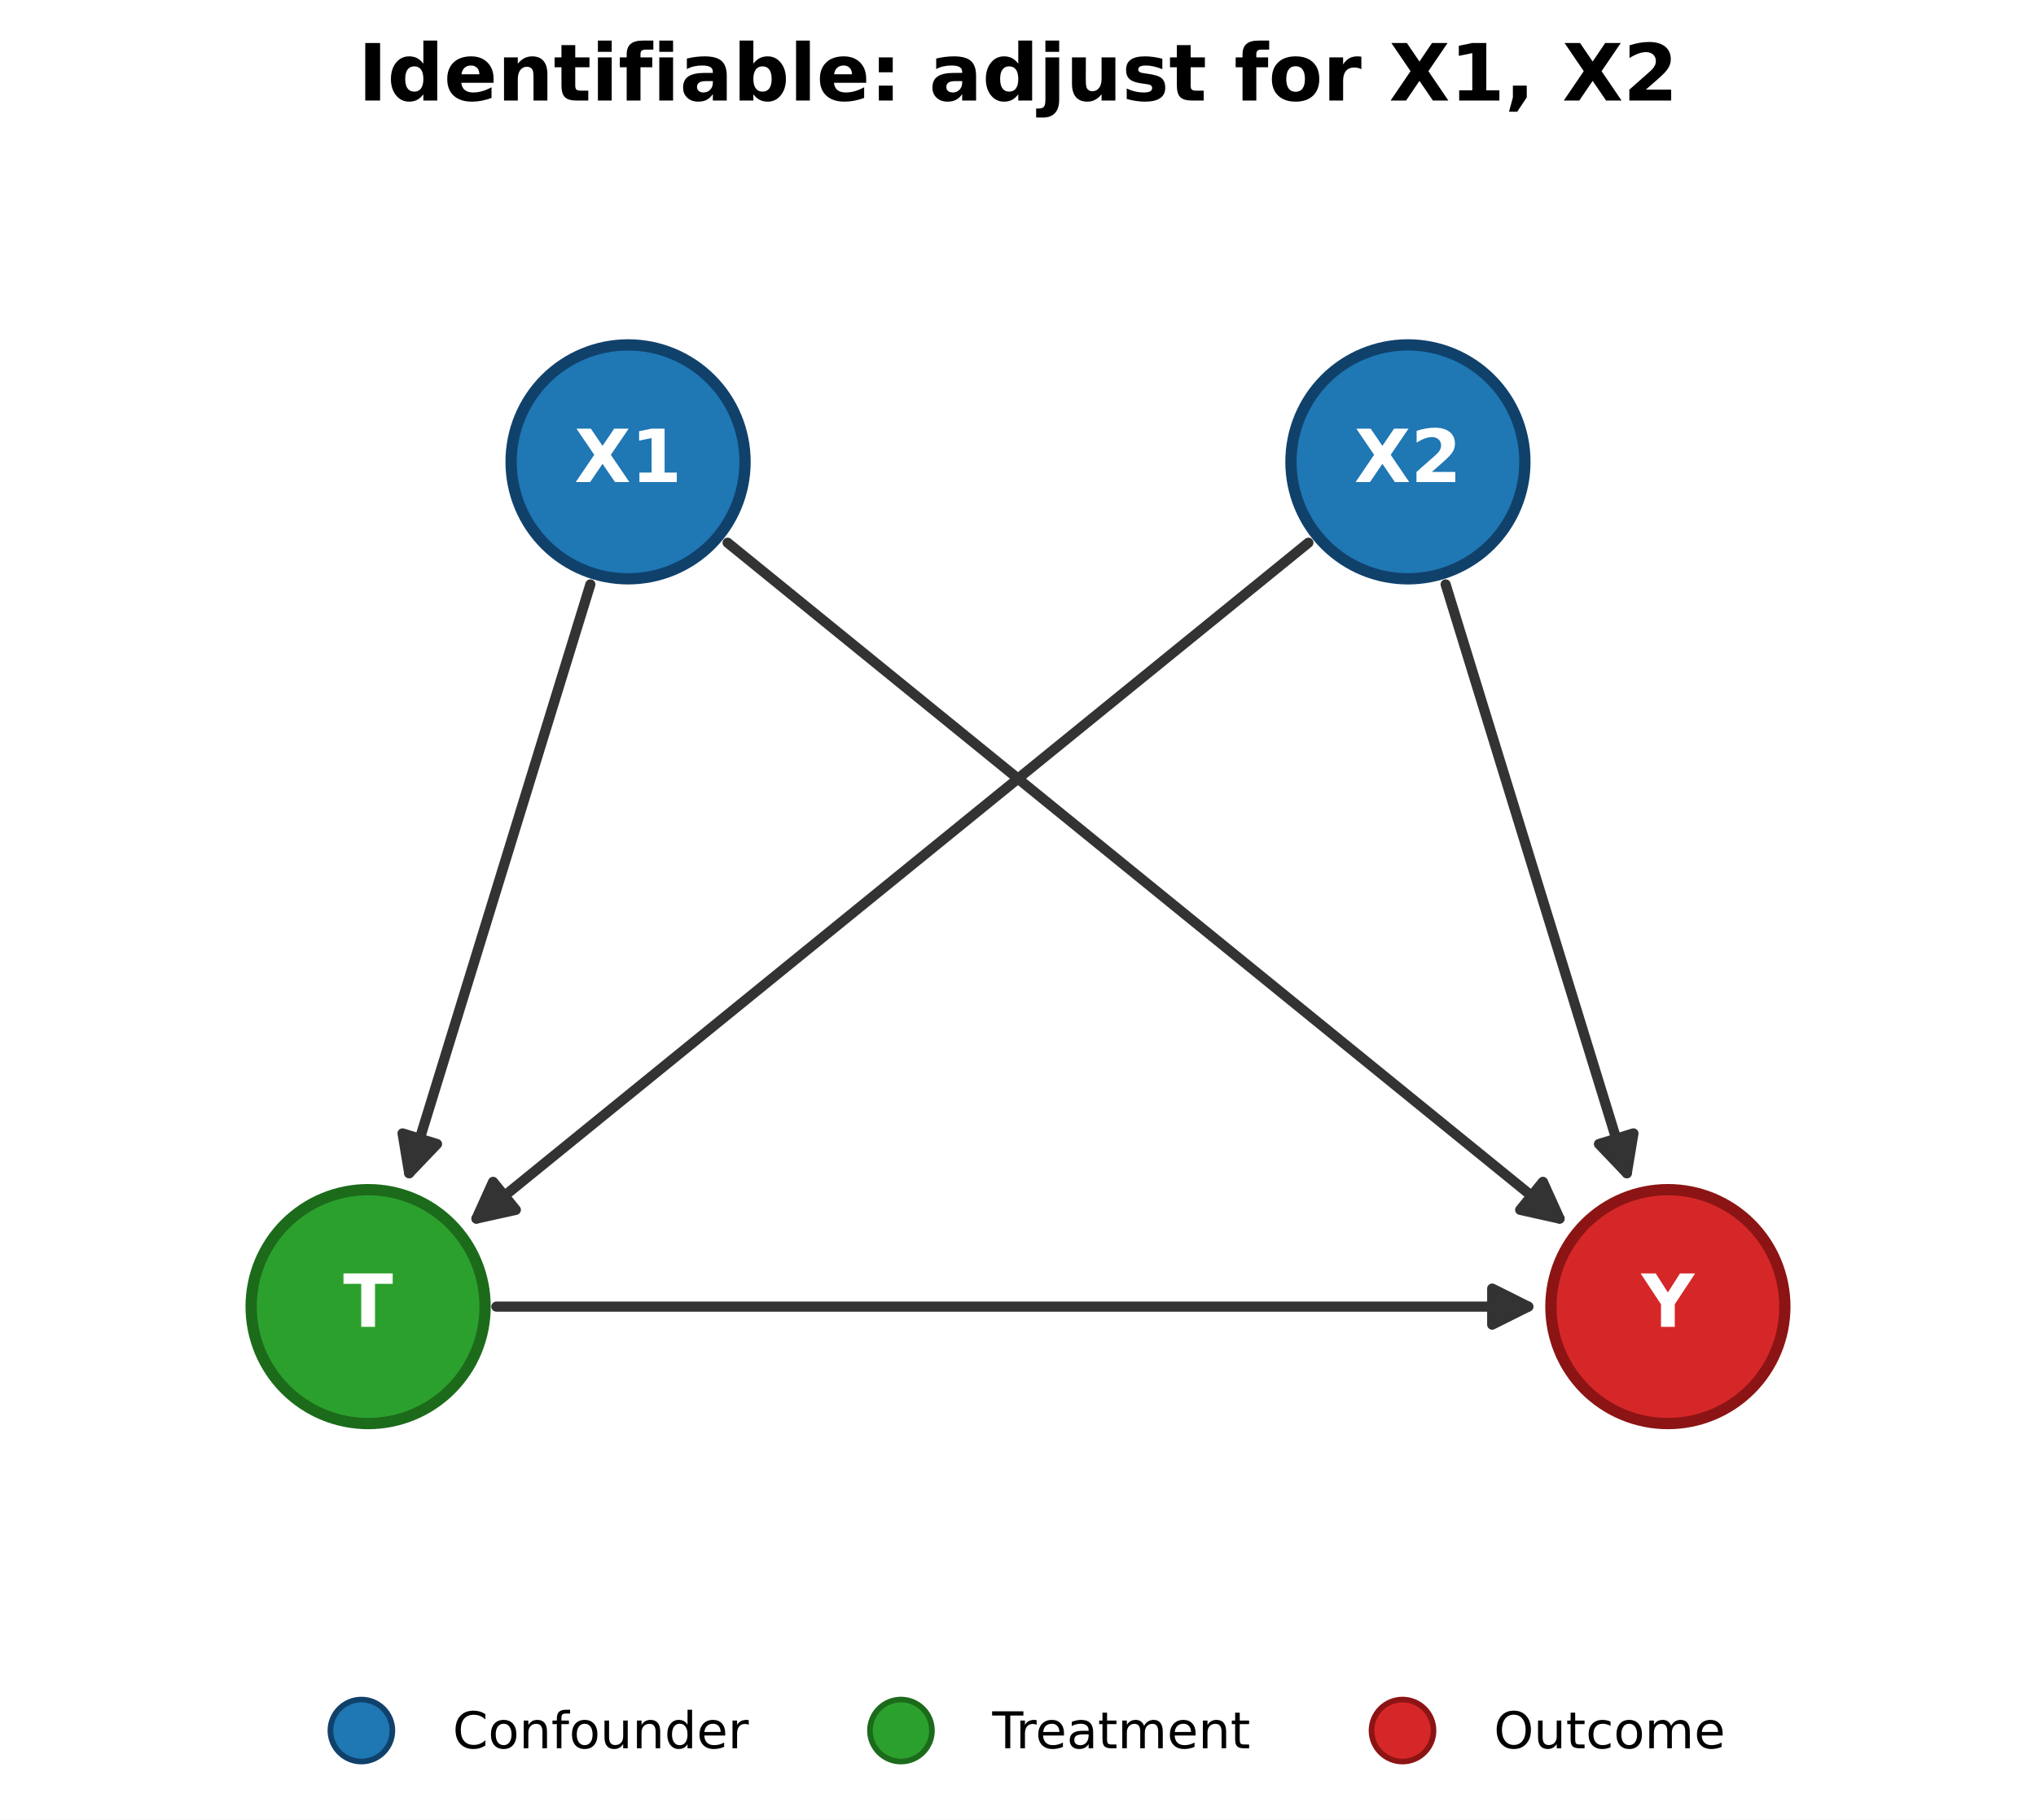
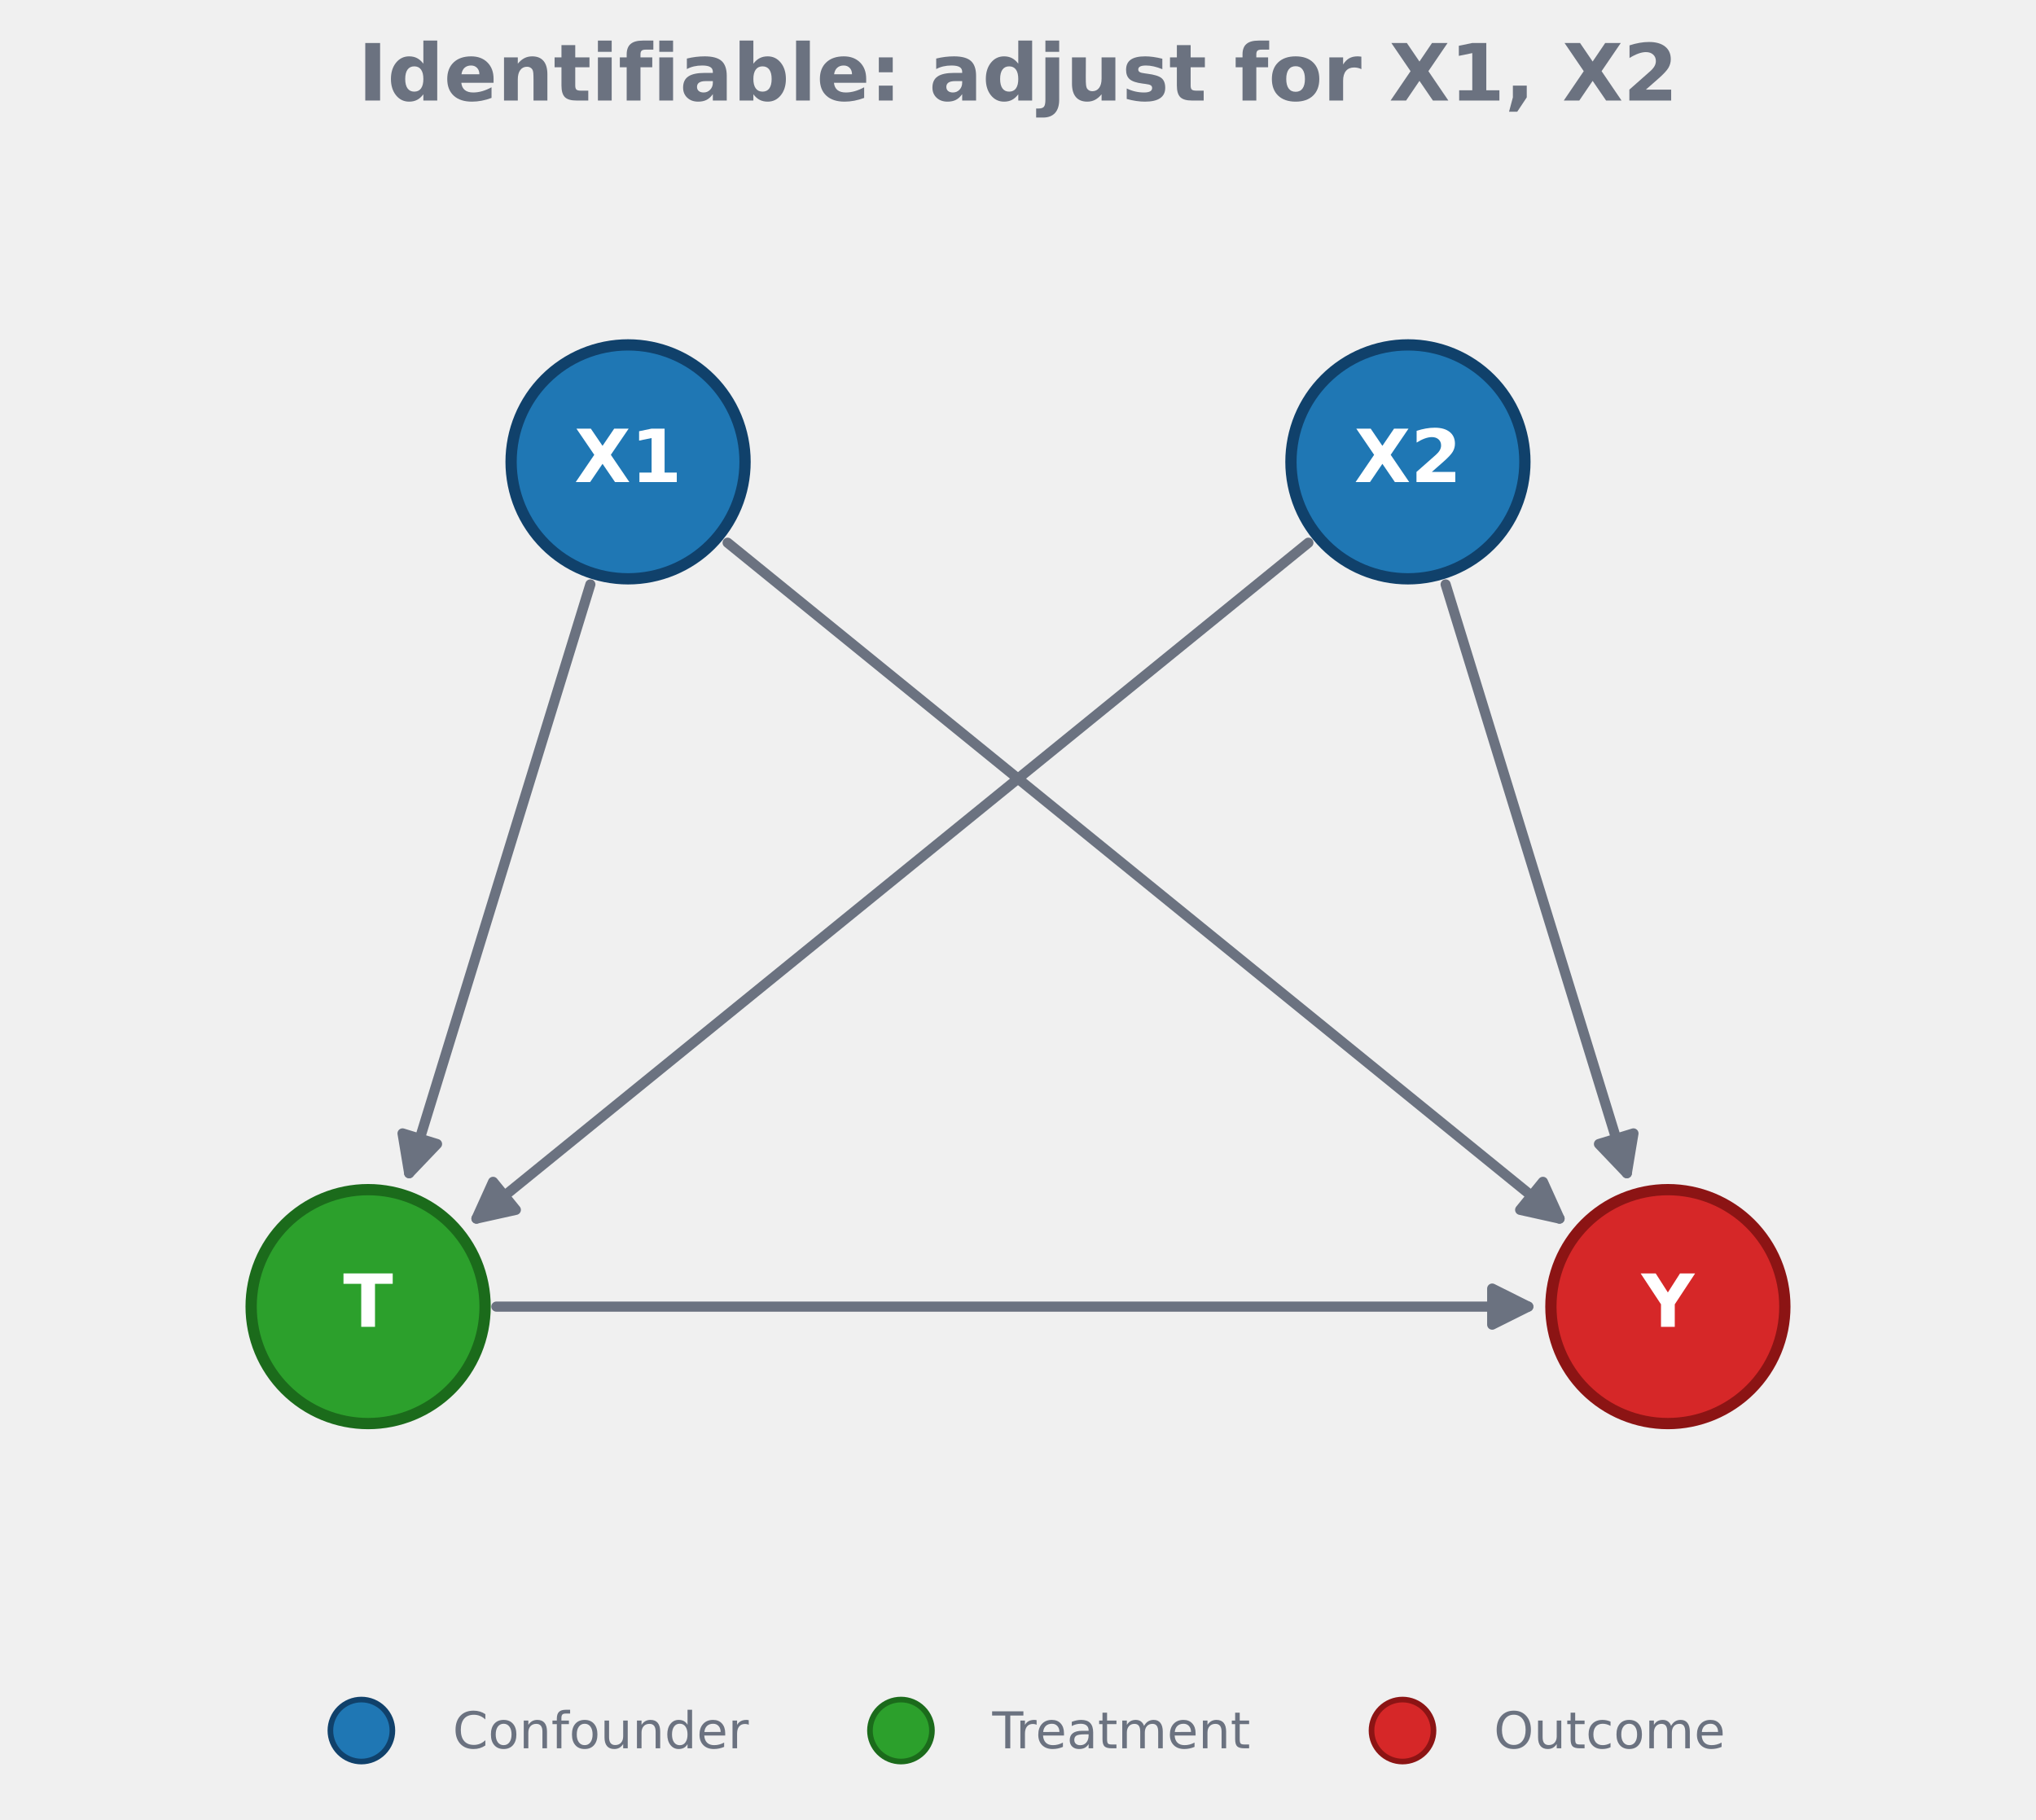
<svg xmlns="http://www.w3.org/2000/svg" xmlns:xlink="http://www.w3.org/1999/xlink" width="361.222pt" height="322.882pt" viewBox="0 0 361.222 322.882" version="1.1">
  <defs>
    <style type="text/css">*{stroke-linejoin: round; stroke-linecap: butt}</style>
  </defs>
  <g id="figure_1">
    <g id="patch_1">
-       <path d="M 0 322.882  L 361.222 322.882  L 361.222 0  L 0 0  z " style="fill: #ffffff" />
+       <path d="M 0 322.882  L 361.222 322.882  L 361.222 0  L 0 0  L 0 322.882  z " style="fill: none" />
    </g>
    <g id="axes_1">
      <g id="patch_2">
-         <path d="M 104.739 103.699  Q 88.371 156.894 72.595 208.165  " clip-path="url(#p4a52d4b6eb)" style="fill: none; stroke: #333333; stroke-width: 1.8; stroke-linecap: round" />
-         <path d="M 77.536 202.989  L 72.595 208.165  L 71.419 201.107  z " clip-path="url(#p4a52d4b6eb)" style="fill: #333333; stroke: #333333; stroke-width: 1.8; stroke-linecap: round" />
+         <path d="M 104.739 103.699  Q 88.371 156.894 72.595 208.165  " clip-path="url(#p8e244356f8)" style="fill: none; stroke: #6b7280; stroke-width: 1.8; stroke-linecap: round" />
+         <path d="M 77.536 202.989  L 72.595 208.165  L 71.419 201.107  z " clip-path="url(#p8e244356f8)" style="fill: #6b7280; stroke: #6b7280; stroke-width: 1.8; stroke-linecap: round" />
      </g>
      <g id="patch_3">
-         <path d="M 129.093 96.299  Q 203.672 156.895 276.689 216.221  " clip-path="url(#p4a52d4b6eb)" style="fill: none; stroke: #333333; stroke-width: 1.8; stroke-linecap: round" />
-         <path d="M 273.74 209.702  L 276.689 216.221  L 269.704 214.669  z " clip-path="url(#p4a52d4b6eb)" style="fill: #333333; stroke: #333333; stroke-width: 1.8; stroke-linecap: round" />
+         <path d="M 129.093 96.299  Q 203.672 156.895 276.689 216.221  " clip-path="url(#p8e244356f8)" style="fill: none; stroke: #6b7280; stroke-width: 1.8; stroke-linecap: round" />
+         <path d="M 273.74 209.702  L 276.689 216.221  L 269.704 214.669  z " clip-path="url(#p8e244356f8)" style="fill: #6b7280; stroke: #6b7280; stroke-width: 1.8; stroke-linecap: round" />
      </g>
      <g id="patch_4">
-         <path d="M 232.129 96.299  Q 157.55 156.895 84.533 216.221  " clip-path="url(#p4a52d4b6eb)" style="fill: none; stroke: #333333; stroke-width: 1.8; stroke-linecap: round" />
-         <path d="M 91.518 214.669  L 84.533 216.221  L 87.482 209.702  z " clip-path="url(#p4a52d4b6eb)" style="fill: #333333; stroke: #333333; stroke-width: 1.8; stroke-linecap: round" />
+         <path d="M 232.129 96.299  Q 157.55 156.895 84.533 216.221  " clip-path="url(#p8e244356f8)" style="fill: none; stroke: #6b7280; stroke-width: 1.8; stroke-linecap: round" />
+         <path d="M 91.518 214.669  L 84.533 216.221  L 87.482 209.702  z " clip-path="url(#p8e244356f8)" style="fill: #6b7280; stroke: #6b7280; stroke-width: 1.8; stroke-linecap: round" />
      </g>
      <g id="patch_5">
-         <path d="M 256.483 103.699  Q 272.851 156.894 288.627 208.165  " clip-path="url(#p4a52d4b6eb)" style="fill: none; stroke: #333333; stroke-width: 1.8; stroke-linecap: round" />
-         <path d="M 289.803 201.107  L 288.627 208.165  L 283.686 202.989  z " clip-path="url(#p4a52d4b6eb)" style="fill: #333333; stroke: #333333; stroke-width: 1.8; stroke-linecap: round" />
+         <path d="M 256.483 103.699  Q 272.851 156.894 288.627 208.165  " clip-path="url(#p8e244356f8)" style="fill: none; stroke: #6b7280; stroke-width: 1.8; stroke-linecap: round" />
+         <path d="M 289.803 201.107  L 288.627 208.165  L 283.686 202.989  z " clip-path="url(#p8e244356f8)" style="fill: #6b7280; stroke: #6b7280; stroke-width: 1.8; stroke-linecap: round" />
      </g>
      <g id="patch_6">
-         <path d="M 88.065 231.839  Q 180.61 231.839 271.143 231.839  " clip-path="url(#p4a52d4b6eb)" style="fill: none; stroke: #333333; stroke-width: 1.8; stroke-linecap: round" />
-         <path d="M 264.743 228.639  L 271.143 231.839  L 264.743 235.039  z " clip-path="url(#p4a52d4b6eb)" style="fill: #333333; stroke: #333333; stroke-width: 1.8; stroke-linecap: round" />
+         <path d="M 88.065 231.839  Q 180.61 231.839 271.143 231.839  " clip-path="url(#p8e244356f8)" style="fill: none; stroke: #6b7280; stroke-width: 1.8; stroke-linecap: round" />
+         <path d="M 264.743 228.639  L 271.143 231.839  L 264.743 235.039  z " clip-path="url(#p8e244356f8)" style="fill: #6b7280; stroke: #6b7280; stroke-width: 1.8; stroke-linecap: round" />
      </g>
      <g id="patch_7">
-         <path d="M 111.431 102.703  C 116.935 102.703 122.214 100.516 126.106 96.624  C 129.998 92.732 132.185 87.453 132.185 81.949  C 132.185 76.445 129.998 71.166 126.106 67.274  C 122.214 63.382 116.935 61.195 111.431 61.195  C 105.927 61.195 100.648 63.382 96.756 67.274  C 92.864 71.166 90.677 76.445 90.677 81.949  C 90.677 87.453 92.864 92.732 96.756 96.624  C 100.648 100.516 105.927 102.703 111.431 102.703  z " clip-path="url(#p4a52d4b6eb)" style="fill: #1f77b4; stroke: #10416b; stroke-width: 2; stroke-linejoin: miter" />
+         <path d="M 111.431 102.703  C 116.935 102.703 122.214 100.516 126.106 96.624  C 129.998 92.732 132.185 87.453 132.185 81.949  C 132.185 76.445 129.998 71.166 126.106 67.274  C 122.214 63.382 116.935 61.195 111.431 61.195  C 105.927 61.195 100.648 63.382 96.756 67.274  C 92.864 71.166 90.677 76.445 90.677 81.949  C 90.677 87.453 92.864 92.732 96.756 96.624  C 100.648 100.516 105.927 102.703 111.431 102.703  z " clip-path="url(#p8e244356f8)" style="fill: #1f77b4; stroke: #10416b; stroke-width: 2; stroke-linejoin: miter" />
      </g>
      <g id="patch_8">
-         <path d="M 249.791 102.703  C 255.295 102.703 260.574 100.516 264.466 96.624  C 268.358 92.732 270.545 87.453 270.545 81.949  C 270.545 76.445 268.358 71.166 264.466 67.274  C 260.574 63.382 255.295 61.195 249.791 61.195  C 244.287 61.195 239.007 63.382 235.116 67.274  C 231.224 71.166 229.037 76.445 229.037 81.949  C 229.037 87.453 231.224 92.732 235.116 96.624  C 239.007 100.516 244.287 102.703 249.791 102.703  z " clip-path="url(#p4a52d4b6eb)" style="fill: #1f77b4; stroke: #10416b; stroke-width: 2; stroke-linejoin: miter" />
+         <path d="M 249.791 102.703  C 255.295 102.703 260.574 100.516 264.466 96.624  C 268.358 92.732 270.545 87.453 270.545 81.949  C 270.545 76.445 268.358 71.166 264.466 67.274  C 260.574 63.382 255.295 61.195 249.791 61.195  C 244.287 61.195 239.007 63.382 235.116 67.274  C 231.224 71.166 229.037 76.445 229.037 81.949  C 229.037 87.453 231.224 92.732 235.116 96.624  C 239.007 100.516 244.287 102.703 249.791 102.703  z " clip-path="url(#p8e244356f8)" style="fill: #1f77b4; stroke: #10416b; stroke-width: 2; stroke-linejoin: miter" />
      </g>
      <g id="patch_9">
-         <path d="M 65.311 252.593  C 70.815 252.593 76.094 250.406 79.986 246.514  C 83.878 242.622 86.065 237.343 86.065 231.839  C 86.065 226.335 83.878 221.055 79.986 217.163  C 76.094 213.272 70.815 211.085 65.311 211.085  C 59.807 211.085 54.528 213.272 50.636 217.163  C 46.744 221.055 44.557 226.335 44.557 231.839  C 44.557 237.343 46.744 242.622 50.636 246.514  C 54.528 250.406 59.807 252.593 65.311 252.593  z " clip-path="url(#p4a52d4b6eb)" style="fill: #2ca02c; stroke: #1b6b1b; stroke-width: 2; stroke-linejoin: miter" />
+         <path d="M 65.311 252.593  C 70.815 252.593 76.094 250.406 79.986 246.514  C 83.878 242.622 86.065 237.343 86.065 231.839  C 86.065 226.335 83.878 221.055 79.986 217.163  C 76.094 213.272 70.815 211.085 65.311 211.085  C 59.807 211.085 54.528 213.272 50.636 217.163  C 46.744 221.055 44.557 226.335 44.557 231.839  C 44.557 237.343 46.744 242.622 50.636 246.514  C 54.528 250.406 59.807 252.593 65.311 252.593  z " clip-path="url(#p8e244356f8)" style="fill: #2ca02c; stroke: #1b6b1b; stroke-width: 2; stroke-linejoin: miter" />
      </g>
      <g id="patch_10">
-         <path d="M 295.911 252.593  C 301.415 252.593 306.694 250.406 310.586 246.514  C 314.478 242.622 316.665 237.343 316.665 231.839  C 316.665 226.335 314.478 221.055 310.586 217.163  C 306.694 213.272 301.415 211.085 295.911 211.085  C 290.407 211.085 285.127 213.272 281.235 217.163  C 277.344 221.055 275.157 226.335 275.157 231.839  C 275.157 237.343 277.344 242.622 281.235 246.514  C 285.127 250.406 290.407 252.593 295.911 252.593  z " clip-path="url(#p4a52d4b6eb)" style="fill: #d62728; stroke: #8c1414; stroke-width: 2; stroke-linejoin: miter" />
+         <path d="M 295.911 252.593  C 301.415 252.593 306.694 250.406 310.586 246.514  C 314.478 242.622 316.665 237.343 316.665 231.839  C 316.665 226.335 314.478 221.055 310.586 217.163  C 306.694 213.272 301.415 211.085 295.911 211.085  C 290.407 211.085 285.127 213.272 281.235 217.163  C 277.344 221.055 275.157 226.335 275.157 231.839  C 275.157 237.343 277.344 242.622 281.235 246.514  C 285.127 250.406 290.407 252.593 295.911 252.593  z " clip-path="url(#p8e244356f8)" style="fill: #d62728; stroke: #8c1414; stroke-width: 2; stroke-linejoin: miter" />
      </g>
      <g id="text_1">
        <g style="fill: #ffffff" transform="translate(101.8974 85.53611) scale(0.13 -0.13)">
          <defs>
            <path id="DejaVuSans-Bold-58" d="M 3188 2381  L 4806 0  L 3553 0  L 2463 1594  L 1381 0  L 122 0  L 1741 2381  L 184 4666  L 1441 4666  L 2463 3163  L 3481 4666  L 4744 4666  L 3188 2381  z " transform="scale(0.015625)" />
            <path id="DejaVuSans-Bold-31" d="M 750 831  L 1813 831  L 1813 3847  L 722 3622  L 722 4441  L 1806 4666  L 2950 4666  L 2950 831  L 4013 831  L 4013 0  L 750 0  L 750 831  z " transform="scale(0.015625)" />
          </defs>
          <use xlink:href="#DejaVuSans-Bold-58" />
          <use xlink:href="#DejaVuSans-Bold-31" x="77.1" />
        </g>
      </g>
      <g id="text_2">
        <g style="fill: #ffffff" transform="translate(240.2572 85.53611) scale(0.13 -0.13)">
          <defs>
            <path id="DejaVuSans-Bold-32" d="M 1844 884  L 3897 884  L 3897 0  L 506 0  L 506 884  L 2209 2388  Q 2438 2594 2547 2791  Q 2656 2988 2656 3200  Q 2656 3528 2436 3728  Q 2216 3928 1850 3928  Q 1569 3928 1234 3808  Q 900 3688 519 3450  L 519 4475  Q 925 4609 1322 4679  Q 1719 4750 2100 4750  Q 2938 4750 3402 4381  Q 3866 4013 3866 3353  Q 3866 2972 3669 2642  Q 3472 2313 2841 1759  L 1844 884  z " transform="scale(0.015625)" />
          </defs>
          <use xlink:href="#DejaVuSans-Bold-58" />
          <use xlink:href="#DejaVuSans-Bold-32" x="77.1" />
        </g>
      </g>
      <g id="text_3">
        <g style="fill: #ffffff" transform="translate(60.87689 235.4259) scale(0.13 -0.13)">
          <defs>
            <path id="DejaVuSans-Bold-54" d="M 31 4666  L 4331 4666  L 4331 3756  L 2784 3756  L 2784 0  L 1581 0  L 1581 3756  L 31 3756  L 31 4666  z " transform="scale(0.015625)" />
          </defs>
          <use xlink:href="#DejaVuSans-Bold-54" />
        </g>
      </g>
      <g id="text_4">
        <g style="fill: #ffffff" transform="translate(291.2044 235.4259) scale(0.13 -0.13)">
          <defs>
            <path id="DejaVuSans-Bold-59" d="M -63 4666  L 1253 4666  L 2316 3003  L 3378 4666  L 4697 4666  L 2919 1966  L 2919 0  L 1716 0  L 1716 1966  L -63 4666  z " transform="scale(0.015625)" />
          </defs>
          <use xlink:href="#DejaVuSans-Bold-59" />
        </g>
      </g>
      <g id="text_5">
-         <g transform="translate(63.51844 17.83781) scale(0.14 -0.14)">
+         <g style="fill: #6b7280" transform="translate(63.51844 17.83781) scale(0.14 -0.14)">
          <defs>
            <path id="DejaVuSans-Bold-49" d="M 588 4666  L 1791 4666  L 1791 0  L 588 0  L 588 4666  z " transform="scale(0.015625)" />
            <path id="DejaVuSans-Bold-64" d="M 2919 2988  L 2919 4863  L 4044 4863  L 4044 0  L 2919 0  L 2919 506  Q 2688 197 2409 53  Q 2131 -91 1766 -91  Q 1119 -91 703 423  Q 288 938 288 1747  Q 288 2556 703 3070  Q 1119 3584 1766 3584  Q 2128 3584 2408 3439  Q 2688 3294 2919 2988  z M 2181 722  Q 2541 722 2730 984  Q 2919 1247 2919 1747  Q 2919 2247 2730 2509  Q 2541 2772 2181 2772  Q 1825 2772 1636 2509  Q 1447 2247 1447 1747  Q 1447 1247 1636 984  Q 1825 722 2181 722  z " transform="scale(0.015625)" />
            <path id="DejaVuSans-Bold-65" d="M 4031 1759  L 4031 1441  L 1416 1441  Q 1456 1047 1700 850  Q 1944 653 2381 653  Q 2734 653 3104 758  Q 3475 863 3866 1075  L 3866 213  Q 3469 63 3072 -14  Q 2675 -91 2278 -91  Q 1328 -91 801 392  Q 275 875 275 1747  Q 275 2603 792 3093  Q 1309 3584 2216 3584  Q 3041 3584 3536 3087  Q 4031 2591 4031 1759  z M 2881 2131  Q 2881 2450 2695 2645  Q 2509 2841 2209 2841  Q 1884 2841 1681 2658  Q 1478 2475 1428 2131  L 2881 2131  z " transform="scale(0.015625)" />
            <path id="DejaVuSans-Bold-6e" d="M 4056 2131  L 4056 0  L 2931 0  L 2931 347  L 2931 1631  Q 2931 2084 2911 2256  Q 2891 2428 2841 2509  Q 2775 2619 2662 2680  Q 2550 2741 2406 2741  Q 2056 2741 1856 2470  Q 1656 2200 1656 1722  L 1656 0  L 538 0  L 538 3500  L 1656 3500  L 1656 2988  Q 1909 3294 2193 3439  Q 2478 3584 2822 3584  Q 3428 3584 3742 3212  Q 4056 2841 4056 2131  z " transform="scale(0.015625)" />
            <path id="DejaVuSans-Bold-74" d="M 1759 4494  L 1759 3500  L 2913 3500  L 2913 2700  L 1759 2700  L 1759 1216  Q 1759 972 1856 886  Q 1953 800 2241 800  L 2816 800  L 2816 0  L 1856 0  Q 1194 0 917 276  Q 641 553 641 1216  L 641 2700  L 84 2700  L 84 3500  L 641 3500  L 641 4494  L 1759 4494  z " transform="scale(0.015625)" />
            <path id="DejaVuSans-Bold-69" d="M 538 3500  L 1656 3500  L 1656 0  L 538 0  L 538 3500  z M 538 4863  L 1656 4863  L 1656 3950  L 538 3950  L 538 4863  z " transform="scale(0.015625)" />
            <path id="DejaVuSans-Bold-66" d="M 2841 4863  L 2841 4128  L 2222 4128  Q 1984 4128 1890 4042  Q 1797 3956 1797 3744  L 1797 3500  L 2753 3500  L 2753 2700  L 1797 2700  L 1797 0  L 678 0  L 678 2700  L 122 2700  L 122 3500  L 678 3500  L 678 3744  Q 678 4316 997 4589  Q 1316 4863 1984 4863  L 2841 4863  z " transform="scale(0.015625)" />
            <path id="DejaVuSans-Bold-61" d="M 2106 1575  Q 1756 1575 1579 1456  Q 1403 1338 1403 1106  Q 1403 894 1545 773  Q 1688 653 1941 653  Q 2256 653 2472 879  Q 2688 1106 2688 1447  L 2688 1575  L 2106 1575  z M 3816 1997  L 3816 0  L 2688 0  L 2688 519  Q 2463 200 2181 54  Q 1900 -91 1497 -91  Q 953 -91 614 226  Q 275 544 275 1050  Q 275 1666 698 1953  Q 1122 2241 2028 2241  L 2688 2241  L 2688 2328  Q 2688 2594 2478 2717  Q 2269 2841 1825 2841  Q 1466 2841 1156 2769  Q 847 2697 581 2553  L 581 3406  Q 941 3494 1303 3539  Q 1666 3584 2028 3584  Q 2975 3584 3395 3211  Q 3816 2838 3816 1997  z " transform="scale(0.015625)" />
            <path id="DejaVuSans-Bold-62" d="M 2400 722  Q 2759 722 2948 984  Q 3138 1247 3138 1747  Q 3138 2247 2948 2509  Q 2759 2772 2400 2772  Q 2041 2772 1848 2508  Q 1656 2244 1656 1747  Q 1656 1250 1848 986  Q 2041 722 2400 722  z M 1656 2988  Q 1888 3294 2169 3439  Q 2450 3584 2816 3584  Q 3463 3584 3878 3070  Q 4294 2556 4294 1747  Q 4294 938 3878 423  Q 3463 -91 2816 -91  Q 2450 -91 2169 54  Q 1888 200 1656 506  L 1656 0  L 538 0  L 538 4863  L 1656 4863  L 1656 2988  z " transform="scale(0.015625)" />
            <path id="DejaVuSans-Bold-6c" d="M 538 4863  L 1656 4863  L 1656 0  L 538 0  L 538 4863  z " transform="scale(0.015625)" />
            <path id="DejaVuSans-Bold-3a" d="M 716 3500  L 1844 3500  L 1844 2291  L 716 2291  L 716 3500  z M 716 1209  L 1844 1209  L 1844 0  L 716 0  L 716 1209  z " transform="scale(0.015625)" />
            <path id="DejaVuSans-Bold-20" transform="scale(0.015625)" />
            <path id="DejaVuSans-Bold-6a" d="M 538 3500  L 1656 3500  L 1656 63  Q 1656 -641 1318 -1011  Q 981 -1381 341 -1381  L -213 -1381  L -213 -647  L -19 -647  Q 300 -647 419 -503  Q 538 -359 538 63  L 538 3500  z M 538 4863  L 1656 4863  L 1656 3950  L 538 3950  L 538 4863  z " transform="scale(0.015625)" />
            <path id="DejaVuSans-Bold-75" d="M 500 1363  L 500 3500  L 1625 3500  L 1625 3150  Q 1625 2866 1622 2436  Q 1619 2006 1619 1863  Q 1619 1441 1641 1255  Q 1663 1069 1716 984  Q 1784 875 1895 815  Q 2006 756 2150 756  Q 2500 756 2700 1025  Q 2900 1294 2900 1772  L 2900 3500  L 4019 3500  L 4019 0  L 2900 0  L 2900 506  Q 2647 200 2364 54  Q 2081 -91 1741 -91  Q 1134 -91 817 281  Q 500 653 500 1363  z " transform="scale(0.015625)" />
            <path id="DejaVuSans-Bold-73" d="M 3272 3391  L 3272 2541  Q 2913 2691 2578 2766  Q 2244 2841 1947 2841  Q 1628 2841 1473 2761  Q 1319 2681 1319 2516  Q 1319 2381 1436 2309  Q 1553 2238 1856 2203  L 2053 2175  Q 2913 2066 3209 1816  Q 3506 1566 3506 1031  Q 3506 472 3093 190  Q 2681 -91 1863 -91  Q 1516 -91 1145 -36  Q 775 19 384 128  L 384 978  Q 719 816 1070 734  Q 1422 653 1784 653  Q 2113 653 2278 743  Q 2444 834 2444 1013  Q 2444 1163 2330 1236  Q 2216 1309 1875 1350  L 1678 1375  Q 931 1469 631 1722  Q 331 1975 331 2491  Q 331 3047 712 3315  Q 1094 3584 1881 3584  Q 2191 3584 2531 3537  Q 2872 3491 3272 3391  z " transform="scale(0.015625)" />
            <path id="DejaVuSans-Bold-6f" d="M 2203 2784  Q 1831 2784 1636 2517  Q 1441 2250 1441 1747  Q 1441 1244 1636 976  Q 1831 709 2203 709  Q 2569 709 2762 976  Q 2956 1244 2956 1747  Q 2956 2250 2762 2517  Q 2569 2784 2203 2784  z M 2203 3584  Q 3106 3584 3614 3096  Q 4122 2609 4122 1747  Q 4122 884 3614 396  Q 3106 -91 2203 -91  Q 1297 -91 786 396  Q 275 884 275 1747  Q 275 2609 786 3096  Q 1297 3584 2203 3584  z " transform="scale(0.015625)" />
            <path id="DejaVuSans-Bold-72" d="M 3138 2547  Q 2991 2616 2845 2648  Q 2700 2681 2553 2681  Q 2122 2681 1889 2404  Q 1656 2128 1656 1613  L 1656 0  L 538 0  L 538 3500  L 1656 3500  L 1656 2925  Q 1872 3269 2151 3426  Q 2431 3584 2822 3584  Q 2878 3584 2943 3579  Q 3009 3575 3134 3559  L 3138 2547  z " transform="scale(0.015625)" />
            <path id="DejaVuSans-Bold-2c" d="M 653 1209  L 1778 1209  L 1778 256  L 1006 -909  L 341 -909  L 653 256  L 653 1209  z " transform="scale(0.015625)" />
          </defs>
          <use xlink:href="#DejaVuSans-Bold-49" />
          <use xlink:href="#DejaVuSans-Bold-64" x="37.207" />
          <use xlink:href="#DejaVuSans-Bold-65" x="108.789" />
          <use xlink:href="#DejaVuSans-Bold-6e" x="176.611" />
          <use xlink:href="#DejaVuSans-Bold-74" x="247.803" />
          <use xlink:href="#DejaVuSans-Bold-69" x="295.605" />
          <use xlink:href="#DejaVuSans-Bold-66" x="329.883" />
          <use xlink:href="#DejaVuSans-Bold-69" x="373.389" />
          <use xlink:href="#DejaVuSans-Bold-61" x="407.666" />
          <use xlink:href="#DejaVuSans-Bold-62" x="475.146" />
          <use xlink:href="#DejaVuSans-Bold-6c" x="546.729" />
          <use xlink:href="#DejaVuSans-Bold-65" x="581.006" />
          <use xlink:href="#DejaVuSans-Bold-3a" x="648.828" />
          <use xlink:href="#DejaVuSans-Bold-20" x="688.818" />
          <use xlink:href="#DejaVuSans-Bold-61" x="723.633" />
          <use xlink:href="#DejaVuSans-Bold-64" x="791.113" />
          <use xlink:href="#DejaVuSans-Bold-6a" x="862.695" />
          <use xlink:href="#DejaVuSans-Bold-75" x="896.973" />
          <use xlink:href="#DejaVuSans-Bold-73" x="968.164" />
          <use xlink:href="#DejaVuSans-Bold-74" x="1027.686" />
          <use xlink:href="#DejaVuSans-Bold-20" x="1075.488" />
          <use xlink:href="#DejaVuSans-Bold-66" x="1110.303" />
          <use xlink:href="#DejaVuSans-Bold-6f" x="1153.809" />
          <use xlink:href="#DejaVuSans-Bold-72" x="1222.51" />
          <use xlink:href="#DejaVuSans-Bold-20" x="1271.826" />
          <use xlink:href="#DejaVuSans-Bold-58" x="1306.641" />
          <use xlink:href="#DejaVuSans-Bold-31" x="1383.74" />
          <use xlink:href="#DejaVuSans-Bold-2c" x="1453.32" />
          <use xlink:href="#DejaVuSans-Bold-20" x="1491.309" />
          <use xlink:href="#DejaVuSans-Bold-58" x="1526.123" />
          <use xlink:href="#DejaVuSans-Bold-32" x="1603.223" />
        </g>
      </g>
      <g id="legend_1">
        <g id="line2d_1">
          <defs>
-             <path id="me733d52a65" d="M 0 5.5  C 1.459 5.5 2.858 4.92 3.889 3.889  C 4.92 2.858 5.5 1.459 5.5 0  C 5.5 -1.459 4.92 -2.858 3.889 -3.889  C 2.858 -4.92 1.459 -5.5 0 -5.5  C -1.459 -5.5 -2.858 -4.92 -3.889 -3.889  C -4.92 -2.858 -5.5 -1.459 -5.5 0  C -5.5 1.459 -4.92 2.858 -3.889 3.889  C -2.858 4.92 -1.459 5.5 0 5.5  z " style="stroke: #10416b" />
+             <path id="mfae5909a89" d="M 0 5.5  C 1.459 5.5 2.858 4.92 3.889 3.889  C 4.92 2.858 5.5 1.459 5.5 0  C 5.5 -1.459 4.92 -2.858 3.889 -3.889  C 2.858 -4.92 1.459 -5.5 0 -5.5  C -1.459 -5.5 -2.858 -4.92 -3.889 -3.889  C -4.92 -2.858 -5.5 -1.459 -5.5 0  C -5.5 1.459 -4.92 2.858 -3.889 3.889  C -2.858 4.92 -1.459 5.5 0 5.5  z " style="stroke: #10416b" />
          </defs>
          <g>
-             <use xlink:href="#me733d52a65" x="64.116" y="307.061" style="fill: #1f77b4; stroke: #10416b" />
+             <use xlink:href="#mfae5909a89" x="64.116" y="307.061" style="fill: #1f77b4; stroke: #10416b" />
          </g>
        </g>
        <g id="text_6">
-           <g transform="translate(80.31578 310.2106) scale(0.09 -0.09)">
+           <g style="fill: #6b7280" transform="translate(80.31578 310.2106) scale(0.09 -0.09)">
            <defs>
              <path id="DejaVuSans-43" d="M 4122 4306  L 4122 3641  Q 3803 3938 3442 4084  Q 3081 4231 2675 4231  Q 1875 4231 1450 3742  Q 1025 3253 1025 2328  Q 1025 1406 1450 917  Q 1875 428 2675 428  Q 3081 428 3442 575  Q 3803 722 4122 1019  L 4122 359  Q 3791 134 3420 21  Q 3050 -91 2638 -91  Q 1578 -91 968 557  Q 359 1206 359 2328  Q 359 3453 968 4101  Q 1578 4750 2638 4750  Q 3056 4750 3426 4639  Q 3797 4528 4122 4306  z " transform="scale(0.015625)" />
              <path id="DejaVuSans-6f" d="M 1959 3097  Q 1497 3097 1228 2736  Q 959 2375 959 1747  Q 959 1119 1226 758  Q 1494 397 1959 397  Q 2419 397 2687 759  Q 2956 1122 2956 1747  Q 2956 2369 2687 2733  Q 2419 3097 1959 3097  z M 1959 3584  Q 2709 3584 3137 3096  Q 3566 2609 3566 1747  Q 3566 888 3137 398  Q 2709 -91 1959 -91  Q 1206 -91 779 398  Q 353 888 353 1747  Q 353 2609 779 3096  Q 1206 3584 1959 3584  z " transform="scale(0.015625)" />
              <path id="DejaVuSans-6e" d="M 3513 2113  L 3513 0  L 2938 0  L 2938 2094  Q 2938 2591 2744 2837  Q 2550 3084 2163 3084  Q 1697 3084 1428 2787  Q 1159 2491 1159 1978  L 1159 0  L 581 0  L 581 3500  L 1159 3500  L 1159 2956  Q 1366 3272 1645 3428  Q 1925 3584 2291 3584  Q 2894 3584 3203 3211  Q 3513 2838 3513 2113  z " transform="scale(0.015625)" />
              <path id="DejaVuSans-66" d="M 2375 4863  L 2375 4384  L 1825 4384  Q 1516 4384 1395 4259  Q 1275 4134 1275 3809  L 1275 3500  L 2222 3500  L 2222 3053  L 1275 3053  L 1275 0  L 697 0  L 697 3053  L 147 3053  L 147 3500  L 697 3500  L 697 3744  Q 697 4328 969 4595  Q 1241 4863 1831 4863  L 2375 4863  z " transform="scale(0.015625)" />
              <path id="DejaVuSans-75" d="M 544 1381  L 544 3500  L 1119 3500  L 1119 1403  Q 1119 906 1312 657  Q 1506 409 1894 409  Q 2359 409 2629 706  Q 2900 1003 2900 1516  L 2900 3500  L 3475 3500  L 3475 0  L 2900 0  L 2900 538  Q 2691 219 2414 64  Q 2138 -91 1772 -91  Q 1169 -91 856 284  Q 544 659 544 1381  z M 1991 3584  L 1991 3584  z " transform="scale(0.015625)" />
              <path id="DejaVuSans-64" d="M 2906 2969  L 2906 4863  L 3481 4863  L 3481 0  L 2906 0  L 2906 525  Q 2725 213 2448 61  Q 2172 -91 1784 -91  Q 1150 -91 751 415  Q 353 922 353 1747  Q 353 2572 751 3078  Q 1150 3584 1784 3584  Q 2172 3584 2448 3432  Q 2725 3281 2906 2969  z M 947 1747  Q 947 1113 1208 752  Q 1469 391 1925 391  Q 2381 391 2643 752  Q 2906 1113 2906 1747  Q 2906 2381 2643 2742  Q 2381 3103 1925 3103  Q 1469 3103 1208 2742  Q 947 2381 947 1747  z " transform="scale(0.015625)" />
              <path id="DejaVuSans-65" d="M 3597 1894  L 3597 1613  L 953 1613  Q 991 1019 1311 708  Q 1631 397 2203 397  Q 2534 397 2845 478  Q 3156 559 3463 722  L 3463 178  Q 3153 47 2828 -22  Q 2503 -91 2169 -91  Q 1331 -91 842 396  Q 353 884 353 1716  Q 353 2575 817 3079  Q 1281 3584 2069 3584  Q 2775 3584 3186 3129  Q 3597 2675 3597 1894  z M 3022 2063  Q 3016 2534 2758 2815  Q 2500 3097 2075 3097  Q 1594 3097 1305 2825  Q 1016 2553 972 2059  L 3022 2063  z " transform="scale(0.015625)" />
              <path id="DejaVuSans-72" d="M 2631 2963  Q 2534 3019 2420 3045  Q 2306 3072 2169 3072  Q 1681 3072 1420 2755  Q 1159 2438 1159 1844  L 1159 0  L 581 0  L 581 3500  L 1159 3500  L 1159 2956  Q 1341 3275 1631 3429  Q 1922 3584 2338 3584  Q 2397 3584 2469 3576  Q 2541 3569 2628 3553  L 2631 2963  z " transform="scale(0.015625)" />
            </defs>
            <use xlink:href="#DejaVuSans-43" />
            <use xlink:href="#DejaVuSans-6f" x="69.824" />
            <use xlink:href="#DejaVuSans-6e" x="131.006" />
            <use xlink:href="#DejaVuSans-66" x="194.385" />
            <use xlink:href="#DejaVuSans-6f" x="229.59" />
            <use xlink:href="#DejaVuSans-75" x="290.771" />
            <use xlink:href="#DejaVuSans-6e" x="354.15" />
            <use xlink:href="#DejaVuSans-64" x="417.529" />
            <use xlink:href="#DejaVuSans-65" x="481.006" />
            <use xlink:href="#DejaVuSans-72" x="542.529" />
          </g>
        </g>
        <g id="line2d_2">
          <defs>
-             <path id="m14349143d8" d="M 0 5.5  C 1.459 5.5 2.858 4.92 3.889 3.889  C 4.92 2.858 5.5 1.459 5.5 0  C 5.5 -1.459 4.92 -2.858 3.889 -3.889  C 2.858 -4.92 1.459 -5.5 0 -5.5  C -1.459 -5.5 -2.858 -4.92 -3.889 -3.889  C -4.92 -2.858 -5.5 -1.459 -5.5 0  C -5.5 1.459 -4.92 2.858 -3.889 3.889  C -2.858 4.92 -1.459 5.5 0 5.5  z " style="stroke: #1b6b1b" />
+             <path id="m3f96136843" d="M 0 5.5  C 1.459 5.5 2.858 4.92 3.889 3.889  C 4.92 2.858 5.5 1.459 5.5 0  C 5.5 -1.459 4.92 -2.858 3.889 -3.889  C 2.858 -4.92 1.459 -5.5 0 -5.5  C -1.459 -5.5 -2.858 -4.92 -3.889 -3.889  C -4.92 -2.858 -5.5 -1.459 -5.5 0  C -5.5 1.459 -4.92 2.858 -3.889 3.889  C -2.858 4.92 -1.459 5.5 0 5.5  z " style="stroke: #1b6b1b" />
          </defs>
          <g>
-             <use xlink:href="#m14349143d8" x="159.845" y="307.061" style="fill: #2ca02c; stroke: #1b6b1b" />
+             <use xlink:href="#m3f96136843" x="159.845" y="307.061" style="fill: #2ca02c; stroke: #1b6b1b" />
          </g>
        </g>
        <g id="text_7">
-           <g transform="translate(176.0448 310.2106) scale(0.09 -0.09)">
+           <g style="fill: #6b7280" transform="translate(176.0448 310.2106) scale(0.09 -0.09)">
            <defs>
              <path id="DejaVuSans-54" d="M -19 4666  L 3928 4666  L 3928 4134  L 2272 4134  L 2272 0  L 1638 0  L 1638 4134  L -19 4134  L -19 4666  z " transform="scale(0.015625)" />
              <path id="DejaVuSans-61" d="M 2194 1759  Q 1497 1759 1228 1600  Q 959 1441 959 1056  Q 959 750 1161 570  Q 1363 391 1709 391  Q 2188 391 2477 730  Q 2766 1069 2766 1631  L 2766 1759  L 2194 1759  z M 3341 1997  L 3341 0  L 2766 0  L 2766 531  Q 2569 213 2275 61  Q 1981 -91 1556 -91  Q 1019 -91 701 211  Q 384 513 384 1019  Q 384 1609 779 1909  Q 1175 2209 1959 2209  L 2766 2209  L 2766 2266  Q 2766 2663 2505 2880  Q 2244 3097 1772 3097  Q 1472 3097 1187 3025  Q 903 2953 641 2809  L 641 3341  Q 956 3463 1253 3523  Q 1550 3584 1831 3584  Q 2591 3584 2966 3190  Q 3341 2797 3341 1997  z " transform="scale(0.015625)" />
              <path id="DejaVuSans-74" d="M 1172 4494  L 1172 3500  L 2356 3500  L 2356 3053  L 1172 3053  L 1172 1153  Q 1172 725 1289 603  Q 1406 481 1766 481  L 2356 481  L 2356 0  L 1766 0  Q 1100 0 847 248  Q 594 497 594 1153  L 594 3053  L 172 3053  L 172 3500  L 594 3500  L 594 4494  L 1172 4494  z " transform="scale(0.015625)" />
              <path id="DejaVuSans-6d" d="M 3328 2828  Q 3544 3216 3844 3400  Q 4144 3584 4550 3584  Q 5097 3584 5394 3201  Q 5691 2819 5691 2113  L 5691 0  L 5113 0  L 5113 2094  Q 5113 2597 4934 2840  Q 4756 3084 4391 3084  Q 3944 3084 3684 2787  Q 3425 2491 3425 1978  L 3425 0  L 2847 0  L 2847 2094  Q 2847 2600 2669 2842  Q 2491 3084 2119 3084  Q 1678 3084 1418 2786  Q 1159 2488 1159 1978  L 1159 0  L 581 0  L 581 3500  L 1159 3500  L 1159 2956  Q 1356 3278 1631 3431  Q 1906 3584 2284 3584  Q 2666 3584 2933 3390  Q 3200 3197 3328 2828  z " transform="scale(0.015625)" />
            </defs>
            <use xlink:href="#DejaVuSans-54" />
            <use xlink:href="#DejaVuSans-72" x="46.334" />
            <use xlink:href="#DejaVuSans-65" x="85.197" />
            <use xlink:href="#DejaVuSans-61" x="146.721" />
            <use xlink:href="#DejaVuSans-74" x="208" />
            <use xlink:href="#DejaVuSans-6d" x="247.209" />
            <use xlink:href="#DejaVuSans-65" x="344.621" />
            <use xlink:href="#DejaVuSans-6e" x="406.145" />
            <use xlink:href="#DejaVuSans-74" x="469.523" />
          </g>
        </g>
        <g id="line2d_3">
          <defs>
-             <path id="m75fdb805ee" d="M 0 5.5  C 1.459 5.5 2.858 4.92 3.889 3.889  C 4.92 2.858 5.5 1.459 5.5 0  C 5.5 -1.459 4.92 -2.858 3.889 -3.889  C 2.858 -4.92 1.459 -5.5 0 -5.5  C -1.459 -5.5 -2.858 -4.92 -3.889 -3.889  C -4.92 -2.858 -5.5 -1.459 -5.5 0  C -5.5 1.459 -4.92 2.858 -3.889 3.889  C -2.858 4.92 -1.459 5.5 0 5.5  z " style="stroke: #8c1414" />
+             <path id="m52f219b761" d="M 0 5.5  C 1.459 5.5 2.858 4.92 3.889 3.889  C 4.92 2.858 5.5 1.459 5.5 0  C 5.5 -1.459 4.92 -2.858 3.889 -3.889  C 2.858 -4.92 1.459 -5.5 0 -5.5  C -1.459 -5.5 -2.858 -4.92 -3.889 -3.889  C -4.92 -2.858 -5.5 -1.459 -5.5 0  C -5.5 1.459 -4.92 2.858 -3.889 3.889  C -2.858 4.92 -1.459 5.5 0 5.5  z " style="stroke: #8c1414" />
          </defs>
          <g>
-             <use xlink:href="#m75fdb805ee" x="248.83" y="307.061" style="fill: #d62728; stroke: #8c1414" />
+             <use xlink:href="#m52f219b761" x="248.83" y="307.061" style="fill: #d62728; stroke: #8c1414" />
          </g>
        </g>
        <g id="text_8">
-           <g transform="translate(265.0295 310.2106) scale(0.09 -0.09)">
+           <g style="fill: #6b7280" transform="translate(265.0295 310.2106) scale(0.09 -0.09)">
            <defs>
              <path id="DejaVuSans-4f" d="M 2522 4238  Q 1834 4238 1429 3725  Q 1025 3213 1025 2328  Q 1025 1447 1429 934  Q 1834 422 2522 422  Q 3209 422 3611 934  Q 4013 1447 4013 2328  Q 4013 3213 3611 3725  Q 3209 4238 2522 4238  z M 2522 4750  Q 3503 4750 4090 4092  Q 4678 3434 4678 2328  Q 4678 1225 4090 567  Q 3503 -91 2522 -91  Q 1538 -91 948 565  Q 359 1222 359 2328  Q 359 3434 948 4092  Q 1538 4750 2522 4750  z " transform="scale(0.015625)" />
              <path id="DejaVuSans-63" d="M 3122 3366  L 3122 2828  Q 2878 2963 2633 3030  Q 2388 3097 2138 3097  Q 1578 3097 1268 2742  Q 959 2388 959 1747  Q 959 1106 1268 751  Q 1578 397 2138 397  Q 2388 397 2633 464  Q 2878 531 3122 666  L 3122 134  Q 2881 22 2623 -34  Q 2366 -91 2075 -91  Q 1284 -91 818 406  Q 353 903 353 1747  Q 353 2603 823 3093  Q 1294 3584 2113 3584  Q 2378 3584 2631 3529  Q 2884 3475 3122 3366  z " transform="scale(0.015625)" />
            </defs>
            <use xlink:href="#DejaVuSans-4f" />
            <use xlink:href="#DejaVuSans-75" x="78.711" />
            <use xlink:href="#DejaVuSans-74" x="142.09" />
            <use xlink:href="#DejaVuSans-63" x="181.299" />
            <use xlink:href="#DejaVuSans-6f" x="236.279" />
            <use xlink:href="#DejaVuSans-6d" x="297.461" />
            <use xlink:href="#DejaVuSans-65" x="394.873" />
          </g>
        </g>
      </g>
    </g>
  </g>
  <defs>
-     <clipPath id="p4a52d4b6eb">
+     <clipPath id="p8e244356f8">
      <rect x="7.2" y="23.838" width="346.822" height="266.112" />
    </clipPath>
  </defs>
</svg>
